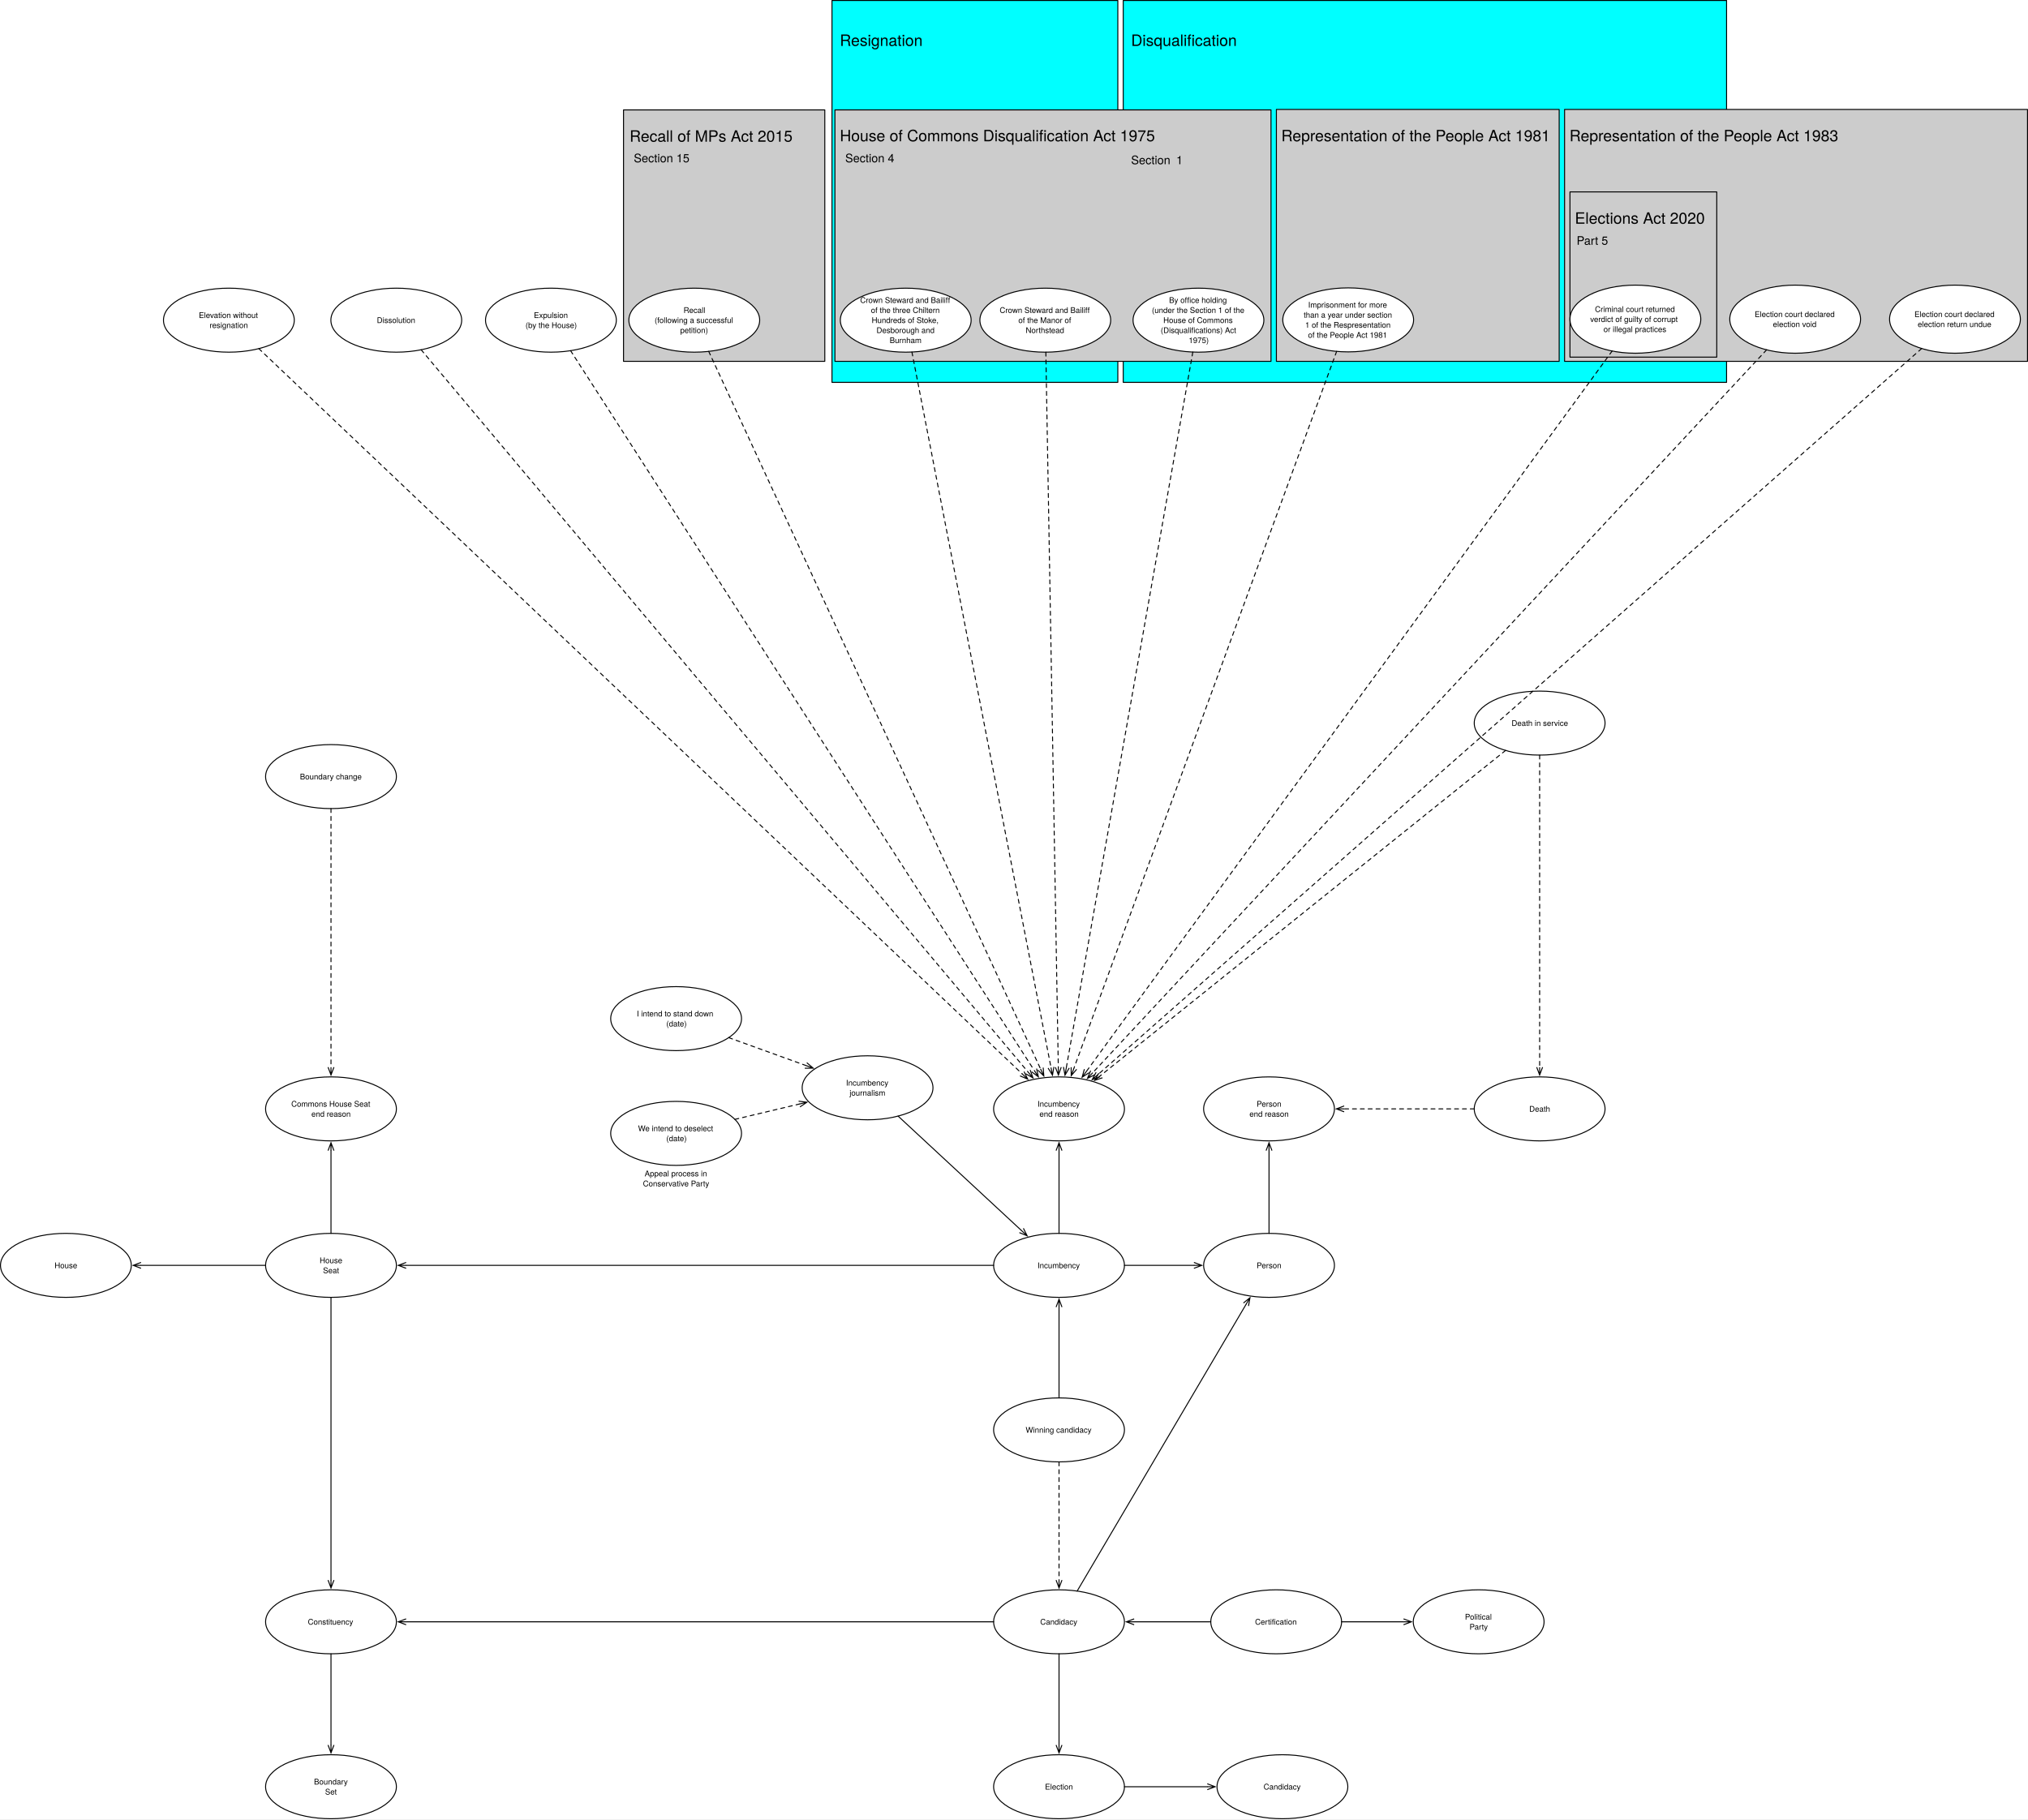
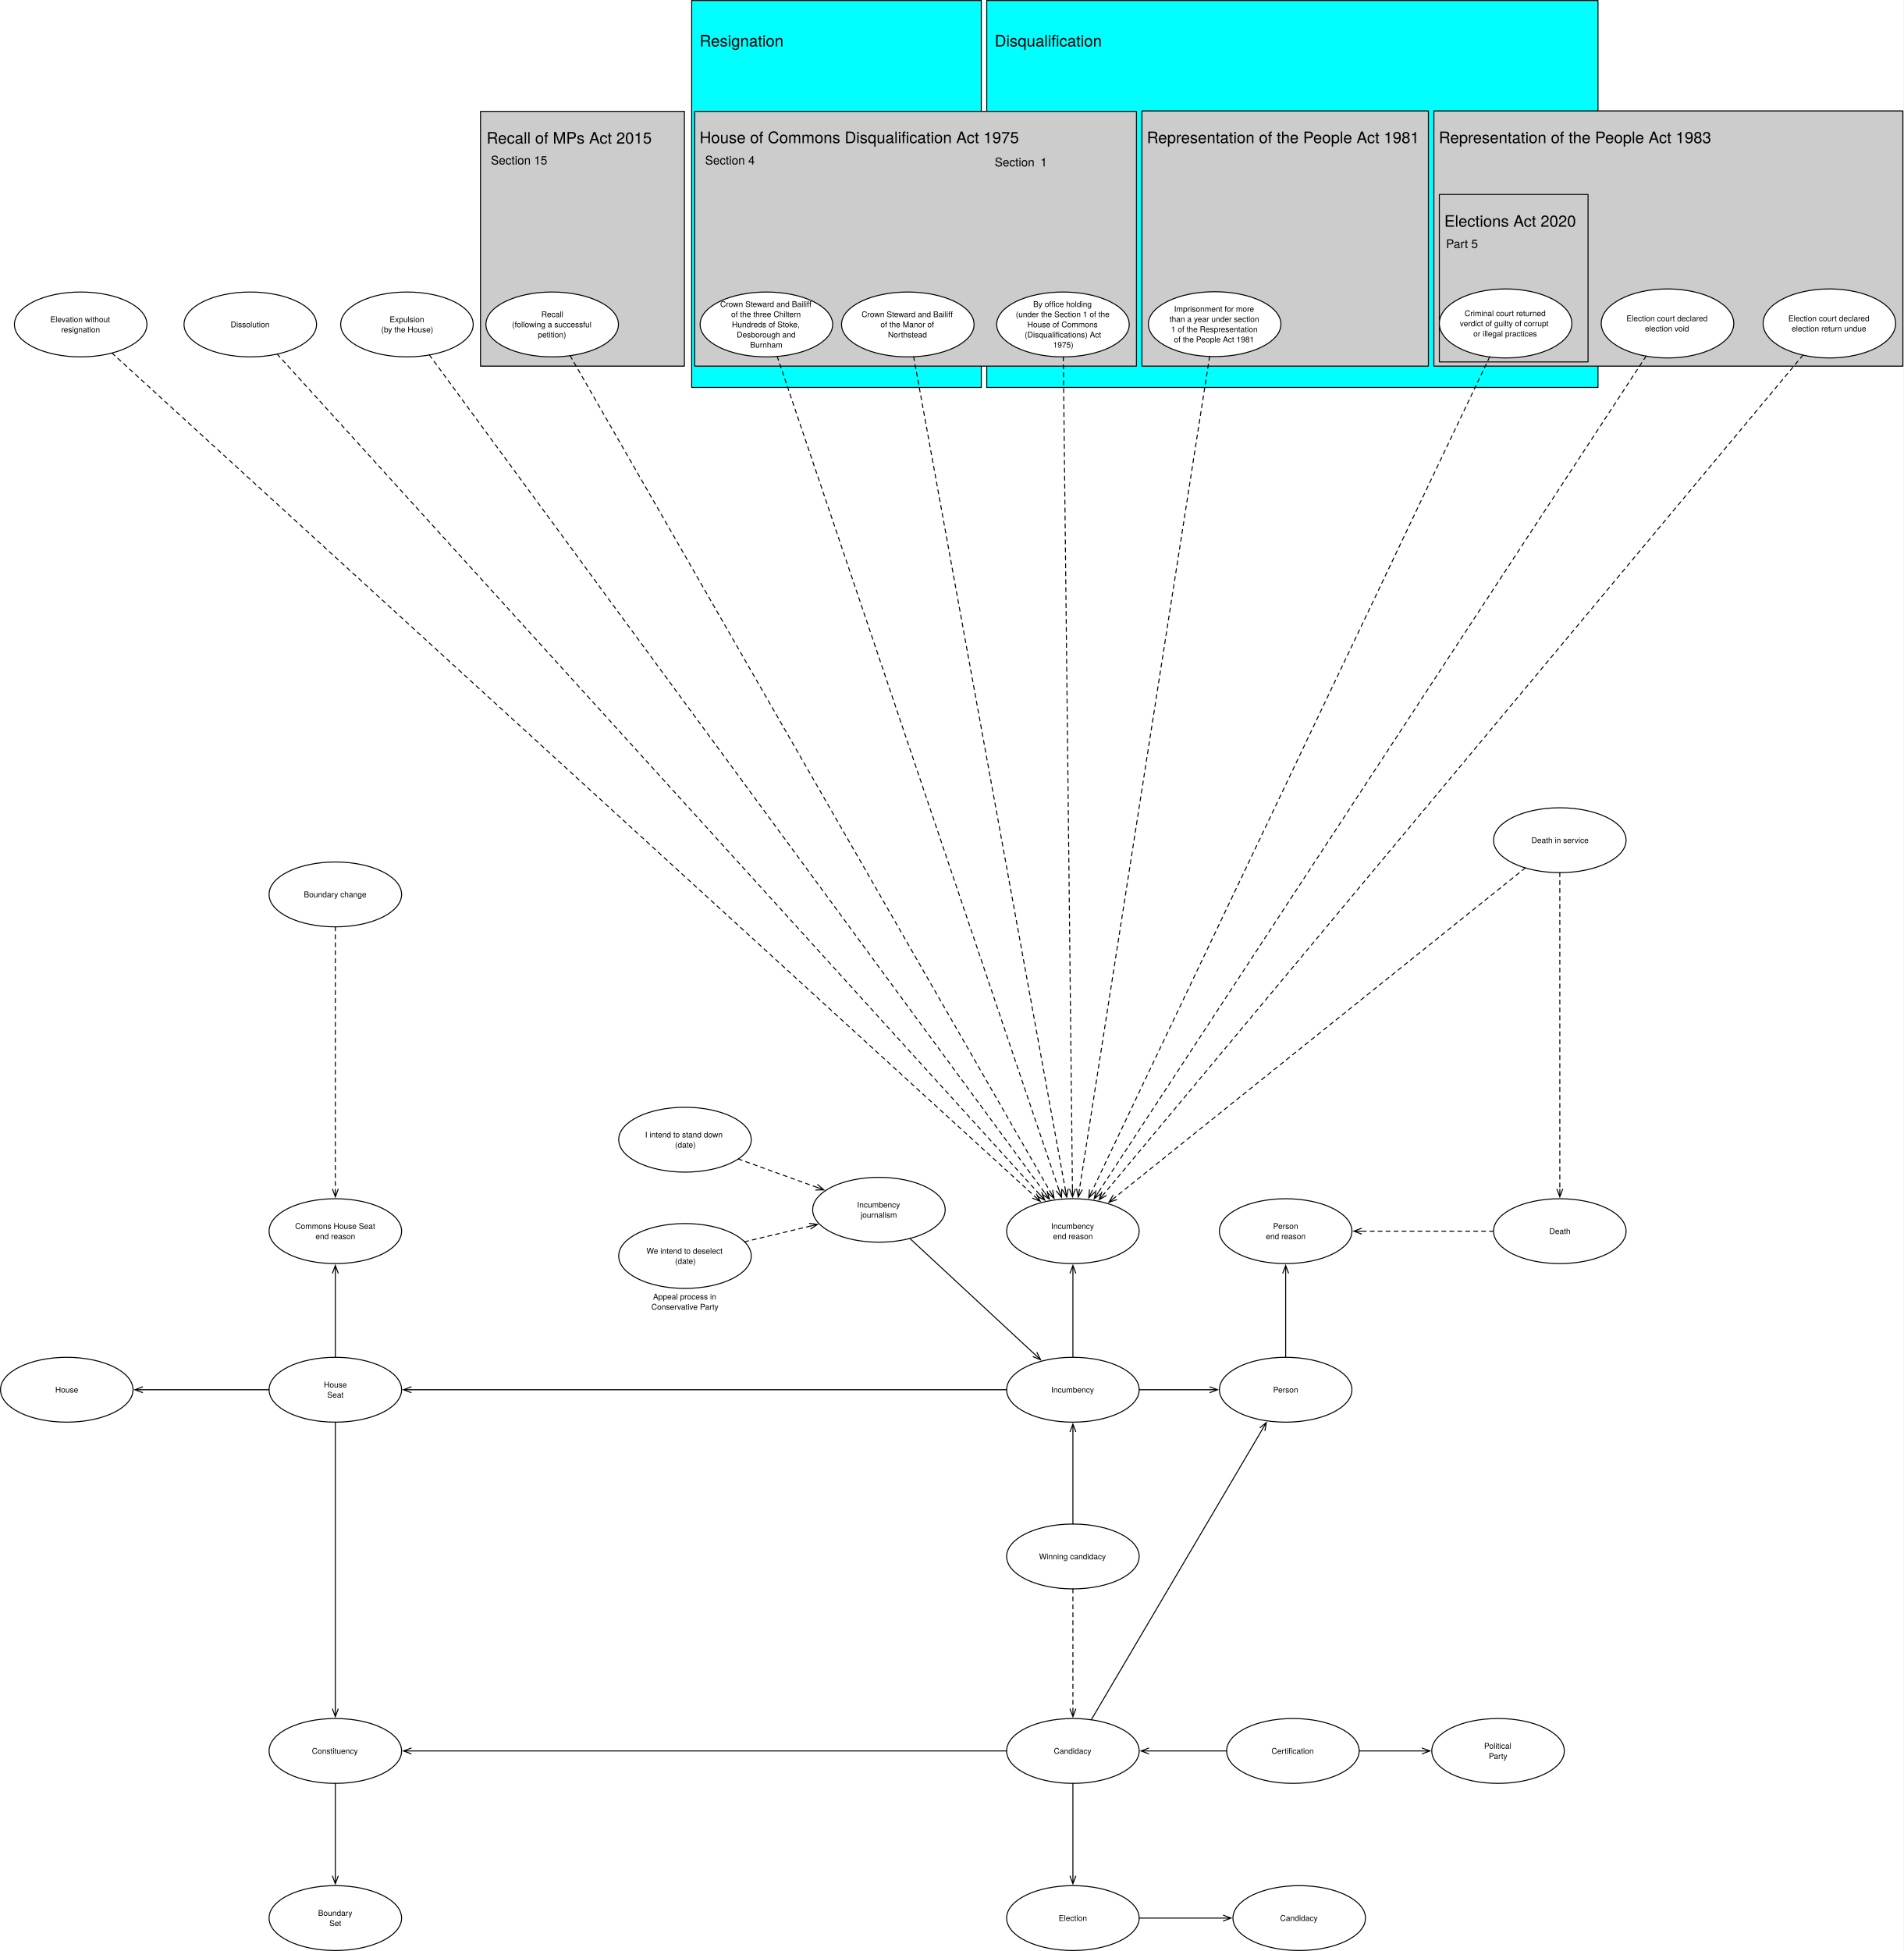
- <svg xmlns="http://www.w3.org/2000/svg" version="1.1" viewBox="-846.5 -934.5 2065.5 1853.197" width="2065.5" height="1853.197">
+ <svg xmlns="http://www.w3.org/2000/svg" version="1.1" viewBox="-846.5 -1042.5 1913.5 1961.197" width="1913.5" height="1961.197">
  <defs>
    <marker orient="auto" overflow="visible" markerUnits="strokeWidth" id="StickArrow_Marker" stroke-linejoin="miter" stroke-miterlimit="10" viewBox="-1 -4 10 8" markerWidth="10" markerHeight="8" color="black">
      <g>
        <path d="M 8 0 L 0 0 M 0 -3 L 8 0 L 0 3" fill="none" stroke="currentColor" stroke-width="1" />
      </g>
    </marker>
  </defs>
  <g id="Canvas_1" fill-opacity="1" stroke="none" stroke-opacity="1" stroke-dasharray="none" fill="none">
-     <rect fill="white" x="-846.5" y="-934.5" width="2065.5" height="1853.197" />
+     <rect fill="white" x="-846.5" y="-1042.5" width="1913.5" height="1961.197" />
    <g id="Canvas_1_Layer_1">
      <g id="Graphic_76">
-         <rect x="297.5" y="-934" width="614.5" height="389" fill="aqua" />
-         <rect x="297.5" y="-934" width="614.5" height="389" stroke="black" stroke-linecap="round" stroke-linejoin="round" stroke-width="1" />
+         <rect x="145.5" y="-1042" width="614.5" height="389" fill="aqua" />
+         <rect x="145.5" y="-1042" width="614.5" height="389" stroke="black" stroke-linecap="round" stroke-linejoin="round" stroke-width="1" />
      </g>
      <g id="Graphic_90">
-         <rect x="747" y="-823" width="471.5" height="256.579" fill="#ccc" />
-         <rect x="747" y="-823" width="471.5" height="256.579" stroke="black" stroke-linecap="round" stroke-linejoin="round" stroke-width="1" />
+         <rect x="595" y="-931" width="471.5" height="256.579" fill="#ccc" />
+         <rect x="595" y="-931" width="471.5" height="256.579" stroke="black" stroke-linecap="round" stroke-linejoin="round" stroke-width="1" />
      </g>
      <g id="Graphic_130">
-         <rect x="752.5" y="-739" width="149.5" height="168.324" fill="#ccc" />
-         <rect x="752.5" y="-739" width="149.5" height="168.324" stroke="black" stroke-linecap="round" stroke-linejoin="round" stroke-width="1" />
+         <rect x="600.5" y="-847" width="149.5" height="168.324" fill="#ccc" />
+         <rect x="600.5" y="-847" width="149.5" height="168.324" stroke="black" stroke-linecap="round" stroke-linejoin="round" stroke-width="1" />
      </g>
      <g id="Graphic_127">
-         <rect x="-211.454" y="-822.554" width="205" height="256.134" fill="#ccc" />
-         <rect x="-211.454" y="-822.554" width="205" height="256.134" stroke="black" stroke-linecap="round" stroke-linejoin="round" stroke-width="1" />
+         <rect x="-363.454" y="-930.554" width="205" height="256.134" fill="#ccc" />
+         <rect x="-363.454" y="-930.554" width="205" height="256.134" stroke="black" stroke-linecap="round" stroke-linejoin="round" stroke-width="1" />
      </g>
      <g id="Graphic_125">
-         <text transform="translate(-201 -780.1434)" fill="black">
+         <text transform="translate(-353 -888.1434)" fill="black">
          <tspan font-family="Helvetica Neue" font-size="12" fill="black" x="0" y="11">Section 15</tspan>
        </text>
      </g>
      <g id="Graphic_67">
-         <rect x=".864" y="-934" width="291.136" height="389" fill="aqua" />
-         <rect x=".864" y="-934" width="291.136" height="389" stroke="black" stroke-linecap="round" stroke-linejoin="round" stroke-width="1" />
+         <rect x="-151.136" y="-1042" width="291.136" height="389" fill="aqua" />
+         <rect x="-151.136" y="-1042" width="291.136" height="389" stroke="black" stroke-linecap="round" stroke-linejoin="round" stroke-width="1" />
      </g>
      <g id="Graphic_97">
-         <rect x="3.864" y="-822.554" width="444.136" height="256.134" fill="#ccc" />
-         <rect x="3.864" y="-822.554" width="444.136" height="256.134" stroke="black" stroke-linecap="round" stroke-linejoin="round" stroke-width="1" />
+         <rect x="-148.136" y="-930.554" width="444.136" height="256.134" fill="#ccc" />
+         <rect x="-148.136" y="-930.554" width="444.136" height="256.134" stroke="black" stroke-linecap="round" stroke-linejoin="round" stroke-width="1" />
      </g>
      <g id="Graphic_118">
-         <rect x="453.5" y="-823" width="288" height="256.579" fill="#ccc" />
-         <rect x="453.5" y="-823" width="288" height="256.579" stroke="black" stroke-linecap="round" stroke-linejoin="round" stroke-width="1" />
+         <rect x="301.5" y="-931" width="288" height="256.579" fill="#ccc" />
+         <rect x="301.5" y="-931" width="288" height="256.579" stroke="black" stroke-linecap="round" stroke-linejoin="round" stroke-width="1" />
      </g>
      <g id="Graphic_110">
-         <text transform="translate(458.5 -805.5573)" fill="black">
+         <text transform="translate(306.5 -913.5573)" fill="black">
          <tspan font-family="Helvetica Neue" font-size="16" fill="black" x="0" y="15">Representation of the People Act 1981</tspan>
        </text>
      </g>
      <g id="Graphic_31">
-         <ellipse cx="374.114" cy="-608.352" rx="66.614" ry="32.598" fill="white" />
-         <ellipse cx="374.114" cy="-608.352" rx="66.614" ry="32.598" stroke="black" stroke-linecap="round" stroke-linejoin="round" stroke-width="1" />
-         <text transform="translate(325.8228 -633.9124)" fill="black">
+         <ellipse cx="222.114" cy="-716.352" rx="66.614" ry="32.598" fill="white" />
+         <ellipse cx="222.114" cy="-716.352" rx="66.614" ry="32.598" stroke="black" stroke-linecap="round" stroke-linejoin="round" stroke-width="1" />
+         <text transform="translate(173.8228 -741.9124)" fill="black">
          <tspan font-family="Helvetica Neue" font-size="8" fill="black" x="18.351" y="8">By office holding</tspan>
          <tspan font-family="Helvetica Neue" font-size="8" fill="black" x=".871" y="18.224">(under the Section 1 of the </tspan>
          <tspan font-family="Helvetica Neue" font-size="8" fill="black" x="12.503" y="28.448">House of Commons </tspan>
          <tspan font-family="Helvetica Neue" font-size="8" fill="black" x="9.847" y="38.672">(Disqualifications) Act </tspan>
          <tspan font-family="Helvetica Neue" font-size="8" fill="black" x="38.359" y="48.896">1975)</tspan>
        </text>
      </g>
      <g id="Graphic_77">
-         <text transform="translate(305.5 -902.6994)" fill="black">
+         <text transform="translate(153.5 -1010.699)" fill="black">
          <tspan font-family="Helvetica Neue" font-size="16" fill="black" x="0" y="15">Disqualification</tspan>
        </text>
      </g>
      <g id="Graphic_83">
-         <ellipse cx="526.614" cy="-608.65" rx="66.614" ry="32.598" fill="white" />
-         <ellipse cx="526.614" cy="-608.65" rx="66.614" ry="32.598" stroke="black" stroke-linecap="round" stroke-linejoin="round" stroke-width="1" />
-         <text transform="translate(478.3228 -629.0977)" fill="black">
+         <ellipse cx="374.614" cy="-716.65" rx="66.614" ry="32.598" fill="white" />
+         <ellipse cx="374.614" cy="-716.65" rx="66.614" ry="32.598" stroke="black" stroke-linecap="round" stroke-linejoin="round" stroke-width="1" />
+         <text transform="translate(326.3228 -737.0977)" fill="black">
          <tspan font-family="Helvetica Neue" font-size="8" fill="black" x="7.535" y="8">Imprisonment for more </tspan>
          <tspan font-family="Helvetica Neue" font-size="8" fill="black" x="2.947" y="18.224">than a year under section </tspan>
          <tspan font-family="Helvetica Neue" font-size="8" fill="black" x="4.503" y="28.448">1 of the Respresentation </tspan>
          <tspan font-family="Helvetica Neue" font-size="8" fill="black" x="7.391" y="38.672">of the People Act 1981</tspan>
        </text>
      </g>
      <g id="Graphic_35">
-         <ellipse cx="819.114" cy="-609.359" rx="66.614" ry="34.682" fill="white" />
-         <ellipse cx="819.114" cy="-609.359" rx="66.614" ry="34.682" stroke="black" stroke-linecap="round" stroke-linejoin="round" stroke-width="1" />
-         <text transform="translate(770.8228 -624.6945)" fill="black">
+         <ellipse cx="667.114" cy="-717.359" rx="66.614" ry="34.682" fill="white" />
+         <ellipse cx="667.114" cy="-717.359" rx="66.614" ry="34.682" stroke="black" stroke-linecap="round" stroke-linejoin="round" stroke-width="1" />
+         <text transform="translate(618.8228 -732.6945)" fill="black">
          <tspan font-family="Helvetica Neue" font-size="8" fill="black" x="7.099" y="8">Criminal court returned </tspan>
          <tspan font-family="Helvetica Neue" font-size="8" fill="black" x="2.287" y="18.224">verdict of guilty of corrupt </tspan>
          <tspan font-family="Helvetica Neue" font-size="8" fill="black" x="15.851" y="28.448">or illegal practices</tspan>
        </text>
      </g>
      <g id="Graphic_88">
-         <ellipse cx="981.864" cy="-609.359" rx="66.614" ry="34.682" fill="white" />
-         <ellipse cx="981.864" cy="-609.359" rx="66.614" ry="34.682" stroke="black" stroke-linecap="round" stroke-linejoin="round" stroke-width="1" />
-         <text transform="translate(933.5728 -619.5825)" fill="black">
+         <ellipse cx="829.864" cy="-717.359" rx="66.614" ry="34.682" fill="white" />
+         <ellipse cx="829.864" cy="-717.359" rx="66.614" ry="34.682" stroke="black" stroke-linecap="round" stroke-linejoin="round" stroke-width="1" />
+         <text transform="translate(781.5728 -727.5825)" fill="black">
          <tspan font-family="Helvetica Neue" font-size="8" fill="black" x="7.027" y="8">Election court declared </tspan>
          <tspan font-family="Helvetica Neue" font-size="8" fill="black" x="25.623" y="18.224">election void</tspan>
        </text>
      </g>
      <g id="Graphic_89">
-         <ellipse cx="1144.614" cy="-609.359" rx="66.614" ry="34.682" fill="white" />
-         <ellipse cx="1144.614" cy="-609.359" rx="66.614" ry="34.682" stroke="black" stroke-linecap="round" stroke-linejoin="round" stroke-width="1" />
-         <text transform="translate(1096.323 -619.5825)" fill="black">
+         <ellipse cx="992.614" cy="-717.359" rx="66.614" ry="34.682" fill="white" />
+         <ellipse cx="992.614" cy="-717.359" rx="66.614" ry="34.682" stroke="black" stroke-linecap="round" stroke-linejoin="round" stroke-width="1" />
+         <text transform="translate(944.3228 -727.5825)" fill="black">
          <tspan font-family="Helvetica Neue" font-size="8" fill="black" x="7.027" y="8">Election court declared </tspan>
          <tspan font-family="Helvetica Neue" font-size="8" fill="black" x="10.355" y="18.224">election return undue</tspan>
        </text>
      </g>
      <g id="Graphic_91">
-         <text transform="translate(752 -805.5573)" fill="black">
+         <text transform="translate(600 -913.5573)" fill="black">
          <tspan font-family="Helvetica Neue" font-size="16" fill="black" x="0" y="15">Representation of the People Act 1983</tspan>
        </text>
      </g>
      <g id="Graphic_22">
-         <ellipse cx="75.978" cy="-608.352" rx="66.614" ry="32.598" fill="white" />
-         <ellipse cx="75.978" cy="-608.352" rx="66.614" ry="32.598" stroke="black" stroke-linecap="round" stroke-linejoin="round" stroke-width="1" />
-         <text transform="translate(27.68701 -633.9124)" fill="black">
+         <ellipse cx="-76.022" cy="-716.352" rx="66.614" ry="32.598" fill="white" />
+         <ellipse cx="-76.022" cy="-716.352" rx="66.614" ry="32.598" stroke="black" stroke-linecap="round" stroke-linejoin="round" stroke-width="1" />
+         <text transform="translate(-124.313 -741.9124)" fill="black">
          <tspan font-family="Helvetica Neue" font-size="8" fill="black" x="1.839" y="8">Crown Steward and Bailiff </tspan>
          <tspan font-family="Helvetica Neue" font-size="8" fill="black" x="12.879" y="18.224">of the three Chiltern </tspan>
          <tspan font-family="Helvetica Neue" font-size="8" fill="black" x="13.615" y="28.448">Hundreds of Stoke, </tspan>
          <tspan font-family="Helvetica Neue" font-size="8" fill="black" x="18.503" y="38.672">Desborough and</tspan>
          <tspan font-family="Helvetica Neue" font-size="8" fill="black" x="31.915" y="48.896">Burnham</tspan>
        </text>
      </g>
      <g id="Graphic_25">
-         <ellipse cx="218.114" cy="-608.352" rx="66.614" ry="32.598" fill="white" />
-         <ellipse cx="218.114" cy="-608.352" rx="66.614" ry="32.598" stroke="black" stroke-linecap="round" stroke-linejoin="round" stroke-width="1" />
-         <text transform="translate(169.8228 -623.6884)" fill="black">
+         <ellipse cx="66.114" cy="-716.352" rx="66.614" ry="32.598" fill="white" />
+         <ellipse cx="66.114" cy="-716.352" rx="66.614" ry="32.598" stroke="black" stroke-linecap="round" stroke-linejoin="round" stroke-width="1" />
+         <text transform="translate(17.82284 -731.6884)" fill="black">
          <tspan font-family="Helvetica Neue" font-size="8" fill="black" x="1.839" y="8">Crown Steward and Bailiff </tspan>
          <tspan font-family="Helvetica Neue" font-size="8" fill="black" x="20.879" y="18.224">of the Manor of </tspan>
          <tspan font-family="Helvetica Neue" font-size="8" fill="black" x="28.363" y="28.448">Northstead</tspan>
        </text>
      </g>
      <g id="Graphic_68">
-         <text transform="translate(8.864173 -902.6994)" fill="black">
+         <text transform="translate(-143.1358 -1010.699)" fill="black">
          <tspan font-family="Helvetica Neue" font-size="16" fill="black" x="0" y="15">Resignation</tspan>
        </text>
      </g>
      <g id="Graphic_94">
-         <text transform="translate(8.864173 -805.5573)" fill="black">
+         <text transform="translate(-143.1358 -913.5573)" fill="black">
          <tspan font-family="Helvetica Neue" font-size="16" fill="black" x="0" y="15">House of Commons Disqualification Act 1975</tspan>
        </text>
      </g>
      <g id="Graphic_2">
        <ellipse cx="446" cy="354.5" rx="66.614" ry="32.598" fill="white" />
        <ellipse cx="446" cy="354.5" rx="66.614" ry="32.598" stroke="black" stroke-linecap="round" stroke-linejoin="round" stroke-width="1" />
        <text transform="translate(397.7087 349.388)" fill="black">
          <tspan font-family="Helvetica Neue" font-size="8" fill="black" x="35.699" y="8">Person</tspan>
        </text>
      </g>
      <g id="Graphic_4">
        <ellipse cx="232.114" cy="354.5" rx="66.614" ry="32.598" fill="white" />
        <ellipse cx="232.114" cy="354.5" rx="66.614" ry="32.598" stroke="black" stroke-linecap="round" stroke-linejoin="round" stroke-width="1" />
        <text transform="translate(183.8228 349.388)" fill="black">
          <tspan font-family="Helvetica Neue" font-size="8" fill="black" x="26.355" y="8">Incumbency</tspan>
        </text>
      </g>
      <g id="Graphic_5">
        <ellipse cx="-509.386" cy="354.5" rx="66.614" ry="32.598" fill="white" />
        <ellipse cx="-509.386" cy="354.5" rx="66.614" ry="32.598" stroke="black" stroke-linecap="round" stroke-linejoin="round" stroke-width="1" />
        <text transform="translate(-557.6772 344.276)" fill="black">
          <tspan font-family="Helvetica Neue" font-size="8" fill="black" x="36.735" y="8">House</tspan>
          <tspan font-family="Helvetica Neue" font-size="8" fill="black" x="40.143" y="18.224">Seat</tspan>
        </text>
      </g>
      <g id="Graphic_6">
        <ellipse cx="-779.386" cy="354.5" rx="66.614" ry="32.598" fill="white" />
        <ellipse cx="-779.386" cy="354.5" rx="66.614" ry="32.598" stroke="black" stroke-linecap="round" stroke-linejoin="round" stroke-width="1" />
        <text transform="translate(-827.6772 349.388)" fill="black">
          <tspan font-family="Helvetica Neue" font-size="8" fill="black" x="36.735" y="8">House</tspan>
        </text>
      </g>
      <g id="Line_7">
        <line x1="298.728" y1="354.5" x2="369.486" y2="354.5" marker-end="url(#StickArrow_Marker)" stroke="black" stroke-linecap="round" stroke-linejoin="round" stroke-width="1" />
      </g>
      <g id="Line_8">
        <line x1="165.5" y1="354.5" x2="-432.872" y2="354.5" marker-end="url(#StickArrow_Marker)" stroke="black" stroke-linecap="round" stroke-linejoin="round" stroke-width="1" />
      </g>
      <g id="Line_9">
        <line x1="-576" y1="354.5" x2="-702.872" y2="354.5" marker-end="url(#StickArrow_Marker)" stroke="black" stroke-linecap="round" stroke-linejoin="round" stroke-width="1" />
      </g>
      <g id="Graphic_10">
        <ellipse cx="-509.386" cy="717.598" rx="66.614" ry="32.598" fill="white" />
        <ellipse cx="-509.386" cy="717.598" rx="66.614" ry="32.598" stroke="black" stroke-linecap="round" stroke-linejoin="round" stroke-width="1" />
        <text transform="translate(-557.6772 712.4864)" fill="black">
          <tspan font-family="Helvetica Neue" font-size="8" fill="black" x="24.731" y="8">Constituency</tspan>
        </text>
      </g>
      <g id="Line_11">
        <line x1="-509.386" y1="387.098" x2="-509.386" y2="675.1" marker-end="url(#StickArrow_Marker)" stroke="black" stroke-linecap="round" stroke-linejoin="round" stroke-width="1" />
      </g>
      <g id="Graphic_12">
        <ellipse cx="-509.386" cy="885.598" rx="66.614" ry="32.598" fill="white" />
        <ellipse cx="-509.386" cy="885.598" rx="66.614" ry="32.598" stroke="black" stroke-linecap="round" stroke-linejoin="round" stroke-width="1" />
        <text transform="translate(-557.6772 875.3744)" fill="black">
          <tspan font-family="Helvetica Neue" font-size="8" fill="black" x="30.955" y="8">Boundary</tspan>
          <tspan font-family="Helvetica Neue" font-size="8" fill="black" x="42.291" y="18.224">Set</tspan>
        </text>
      </g>
      <g id="Line_13">
        <line x1="-509.386" y1="750.197" x2="-509.386" y2="843.1" marker-end="url(#StickArrow_Marker)" stroke="black" stroke-linecap="round" stroke-linejoin="round" stroke-width="1" />
      </g>
      <g id="Graphic_16">
        <ellipse cx="232.114" cy="522.098" rx="66.614" ry="32.598" fill="white" />
        <ellipse cx="232.114" cy="522.098" rx="66.614" ry="32.598" stroke="black" stroke-linecap="round" stroke-linejoin="round" stroke-width="1" />
        <text transform="translate(183.8228 516.9864)" fill="black">
          <tspan font-family="Helvetica Neue" font-size="8" fill="black" x="14.283" y="8">Winning candidacy</tspan>
        </text>
      </g>
      <g id="Line_17">
        <line x1="232.114" y1="554.697" x2="232.114" y2="675.1" marker-end="url(#StickArrow_Marker)" stroke="black" stroke-linecap="round" stroke-linejoin="round" stroke-dasharray="4.0,4.0" stroke-width="1" />
      </g>
      <g id="Line_18">
        <line x1="232.114" y1="489.5" x2="232.114" y2="396.998" marker-end="url(#StickArrow_Marker)" stroke="black" stroke-linecap="round" stroke-linejoin="round" stroke-width="1" />
      </g>
      <g id="Graphic_20">
        <ellipse cx="232.114" cy="195.098" rx="66.614" ry="32.598" fill="white" />
        <ellipse cx="232.114" cy="195.098" rx="66.614" ry="32.598" stroke="black" stroke-linecap="round" stroke-linejoin="round" stroke-width="1" />
        <text transform="translate(183.8228 184.8744)" fill="black">
          <tspan font-family="Helvetica Neue" font-size="8" fill="black" x="26.355" y="8">Incumbency</tspan>
          <tspan font-family="Helvetica Neue" font-size="8" fill="black" x="28.359" y="18.224">end reason</tspan>
        </text>
      </g>
      <g id="Line_21">
        <line x1="232.114" y1="321.902" x2="232.114" y2="237.597" marker-end="url(#StickArrow_Marker)" stroke="black" stroke-linecap="round" stroke-linejoin="round" stroke-width="1" />
      </g>
      <g id="Graphic_27">
-         <ellipse cx="-442.886" cy="-608.352" rx="66.614" ry="32.598" fill="white" />
-         <ellipse cx="-442.886" cy="-608.352" rx="66.614" ry="32.598" stroke="black" stroke-linecap="round" stroke-linejoin="round" stroke-width="1" />
-         <text transform="translate(-491.1772 -613.4644)" fill="black">
+         <ellipse cx="-594.886" cy="-716.352" rx="66.614" ry="32.598" fill="white" />
+         <ellipse cx="-594.886" cy="-716.352" rx="66.614" ry="32.598" stroke="black" stroke-linecap="round" stroke-linejoin="round" stroke-width="1" />
+         <text transform="translate(-643.1772 -721.4644)" fill="black">
          <tspan font-family="Helvetica Neue" font-size="8" fill="black" x="28.511" y="8">Dissolution</tspan>
        </text>
      </g>
      <g id="Line_28">
-         <line x1="-417.55" y1="-578.195" x2="200.41" y2="157.361" marker-end="url(#StickArrow_Marker)" stroke="black" stroke-linecap="round" stroke-linejoin="round" stroke-dasharray="4.0,4.0" stroke-width="1" />
+         <line x1="-567.846" y1="-686.551" x2="198.421" y2="157.965" marker-end="url(#StickArrow_Marker)" stroke="black" stroke-linecap="round" stroke-linejoin="round" stroke-dasharray="4.0,4.0" stroke-width="1" />
      </g>
      <g id="Graphic_29">
-         <ellipse cx="-285.386" cy="-608.352" rx="66.614" ry="32.598" fill="white" />
-         <ellipse cx="-285.386" cy="-608.352" rx="66.614" ry="32.598" stroke="black" stroke-linecap="round" stroke-linejoin="round" stroke-width="1" />
-         <text transform="translate(-333.6772 -618.5764)" fill="black">
+         <ellipse cx="-437.386" cy="-716.352" rx="66.614" ry="32.598" fill="white" />
+         <ellipse cx="-437.386" cy="-716.352" rx="66.614" ry="32.598" stroke="black" stroke-linecap="round" stroke-linejoin="round" stroke-width="1" />
+         <text transform="translate(-485.6772 -726.5764)" fill="black">
          <tspan font-family="Helvetica Neue" font-size="8" fill="black" x="30.883" y="8">Expulsion</tspan>
          <tspan font-family="Helvetica Neue" font-size="8" fill="black" x="22.435" y="18.224">(by the House)</tspan>
        </text>
      </g>
      <g id="Line_30">
-         <line x1="-265.356" y1="-577.255" x2="206.724" y2="155.678" marker-end="url(#StickArrow_Marker)" stroke="black" stroke-linecap="round" stroke-linejoin="round" stroke-dasharray="4.0,4.0" stroke-width="1" />
+         <line x1="-414.847" y1="-685.668" x2="203.715" y2="156.436" marker-end="url(#StickArrow_Marker)" stroke="black" stroke-linecap="round" stroke-linejoin="round" stroke-dasharray="4.0,4.0" stroke-width="1" />
      </g>
      <g id="Line_32">
-         <line x1="368.374" y1="-575.874" x2="239.577" y2="152.872" marker-end="url(#StickArrow_Marker)" stroke="black" stroke-linecap="round" stroke-linejoin="round" stroke-dasharray="4.0,4.0" stroke-width="1" />
+         <line x1="222.472" y1="-683.754" x2="231.648" y2="152.601" marker-end="url(#StickArrow_Marker)" stroke="black" stroke-linecap="round" stroke-linejoin="round" stroke-dasharray="4.0,4.0" stroke-width="1" />
      </g>
      <g id="Graphic_33">
-         <ellipse cx="-139.386" cy="-608.352" rx="66.614" ry="32.598" fill="white" />
-         <ellipse cx="-139.386" cy="-608.352" rx="66.614" ry="32.598" stroke="black" stroke-linecap="round" stroke-linejoin="round" stroke-width="1" />
-         <text transform="translate(-187.6772 -623.6884)" fill="black">
+         <ellipse cx="-291.386" cy="-716.352" rx="66.614" ry="32.598" fill="white" />
+         <ellipse cx="-291.386" cy="-716.352" rx="66.614" ry="32.598" stroke="black" stroke-linecap="round" stroke-linejoin="round" stroke-width="1" />
+         <text transform="translate(-339.6772 -731.6884)" fill="black">
          <tspan font-family="Helvetica Neue" font-size="8" fill="black" x="37.331" y="8">Recall</tspan>
          <tspan font-family="Helvetica Neue" font-size="8" fill="black" x="7.927" y="18.224">(following a successful </tspan>
          <tspan font-family="Helvetica Neue" font-size="8" fill="black" x="33.919" y="28.448">petition)</tspan>
        </text>
      </g>
      <g id="Line_34">
-         <line x1="-124.683" y1="-576.554" x2="213.256" y2="154.314" marker-end="url(#StickArrow_Marker)" stroke="black" stroke-linecap="round" stroke-linejoin="round" stroke-dasharray="4.0,4.0" stroke-width="1" />
+         <line x1="-273.358" y1="-684.964" x2="209.155" y2="155.126" marker-end="url(#StickArrow_Marker)" stroke="black" stroke-linecap="round" stroke-linejoin="round" stroke-dasharray="4.0,4.0" stroke-width="1" />
      </g>
      <g id="Graphic_44">
        <ellipse cx="232.114" cy="717.598" rx="66.614" ry="32.598" fill="white" />
        <ellipse cx="232.114" cy="717.598" rx="66.614" ry="32.598" stroke="black" stroke-linecap="round" stroke-linejoin="round" stroke-width="1" />
        <text transform="translate(183.8228 712.4864)" fill="black">
          <tspan font-family="Helvetica Neue" font-size="8" fill="black" x="29.103" y="8">Candidacy</tspan>
        </text>
      </g>
      <g id="Line_45">
        <line x1="165.5" y1="717.598" x2="-432.872" y2="717.598" marker-end="url(#StickArrow_Marker)" stroke="black" stroke-linecap="round" stroke-linejoin="round" stroke-width="1" />
      </g>
      <g id="Graphic_46">
        <ellipse cx="659.509" cy="717.598" rx="66.614" ry="32.598" fill="white" />
        <ellipse cx="659.509" cy="717.598" rx="66.614" ry="32.598" stroke="black" stroke-linecap="round" stroke-linejoin="round" stroke-width="1" />
        <text transform="translate(611.2178 707.3744)" fill="black">
          <tspan font-family="Helvetica Neue" font-size="8" fill="black" x="34.295" y="8">Political</tspan>
          <tspan font-family="Helvetica Neue" font-size="8" fill="black" x="38.959" y="18.224">Party</tspan>
        </text>
      </g>
      <g id="Graphic_47">
        <ellipse cx="453.281" cy="717.598" rx="66.614" ry="32.598" fill="white" />
        <ellipse cx="453.281" cy="717.598" rx="66.614" ry="32.598" stroke="black" stroke-linecap="round" stroke-linejoin="round" stroke-width="1" />
        <text transform="translate(404.9895 712.4864)" fill="black">
          <tspan font-family="Helvetica Neue" font-size="8" fill="black" x="26.739" y="8">Certification</tspan>
        </text>
      </g>
      <g id="Line_48">
        <line x1="386.667" y1="717.598" x2="308.628" y2="717.598" marker-end="url(#StickArrow_Marker)" stroke="black" stroke-linecap="round" stroke-linejoin="round" stroke-width="1" />
      </g>
      <g id="Line_49">
        <line x1="519.895" y1="717.598" x2="582.995" y2="717.598" marker-end="url(#StickArrow_Marker)" stroke="black" stroke-linecap="round" stroke-linejoin="round" stroke-width="1" />
      </g>
      <g id="Line_50">
        <line x1="250.569" y1="686.27" x2="422.521" y2="394.359" marker-end="url(#StickArrow_Marker)" stroke="black" stroke-linecap="round" stroke-linejoin="round" stroke-width="1" />
      </g>
      <g id="Graphic_51">
        <ellipse cx="232.114" cy="885.598" rx="66.614" ry="32.598" fill="white" />
        <ellipse cx="232.114" cy="885.598" rx="66.614" ry="32.598" stroke="black" stroke-linecap="round" stroke-linejoin="round" stroke-width="1" />
        <text transform="translate(183.8228 880.4864)" fill="black">
          <tspan font-family="Helvetica Neue" font-size="8" fill="black" x="33.995" y="8">Election</tspan>
        </text>
      </g>
      <g id="Line_52">
        <line x1="232.114" y1="750.197" x2="232.114" y2="843.1" marker-end="url(#StickArrow_Marker)" stroke="black" stroke-linecap="round" stroke-linejoin="round" stroke-width="1" />
      </g>
      <g id="Graphic_54">
        <ellipse cx="459.614" cy="885.598" rx="66.614" ry="32.598" fill="white" />
        <ellipse cx="459.614" cy="885.598" rx="66.614" ry="32.598" stroke="black" stroke-linecap="round" stroke-linejoin="round" stroke-width="1" />
        <text transform="translate(411.3228 880.4864)" fill="black">
          <tspan font-family="Helvetica Neue" font-size="8" fill="black" x="29.103" y="8">Candidacy</tspan>
        </text>
      </g>
      <g id="Line_55">
        <line x1="298.728" y1="885.598" x2="383.1" y2="885.598" marker-end="url(#StickArrow_Marker)" stroke="black" stroke-linecap="round" stroke-linejoin="round" stroke-width="1" />
      </g>
      <g id="Graphic_56">
        <ellipse cx="37.114" cy="173.598" rx="66.614" ry="32.598" fill="white" />
        <ellipse cx="37.114" cy="173.598" rx="66.614" ry="32.598" stroke="black" stroke-linecap="round" stroke-linejoin="round" stroke-width="1" />
        <text transform="translate(-11.17717 163.3744)" fill="black">
          <tspan font-family="Helvetica Neue" font-size="8" fill="black" x="26.355" y="8">Incumbency</tspan>
          <tspan font-family="Helvetica Neue" font-size="8" fill="black" x="29.919" y="18.224">journalism</tspan>
        </text>
      </g>
      <g id="Line_57">
        <line x1="68.202" y1="202.439" x2="193.768" y2="318.926" marker-end="url(#StickArrow_Marker)" stroke="black" stroke-linecap="round" stroke-linejoin="round" stroke-width="1" />
      </g>
      <g id="Graphic_58">
        <ellipse cx="-157.886" cy="103.148" rx="66.614" ry="32.598" fill="white" />
        <ellipse cx="-157.886" cy="103.148" rx="66.614" ry="32.598" stroke="black" stroke-linecap="round" stroke-linejoin="round" stroke-width="1" />
        <text transform="translate(-206.1772 92.92364)" fill="black">
          <tspan font-family="Helvetica Neue" font-size="8" fill="black" x="8.207" y="8">I intend to stand down </tspan>
          <tspan font-family="Helvetica Neue" font-size="8" fill="black" x="38.291" y="18.224">(date)</tspan>
        </text>
      </g>
      <g id="Line_59">
        <line x1="-104.287" y1="122.512" x2="-25.795" y2="150.87" marker-end="url(#StickArrow_Marker)" stroke="black" stroke-linecap="round" stroke-linejoin="round" stroke-dasharray="4.0,4.0" stroke-width="1" />
      </g>
      <g id="Graphic_60">
        <ellipse cx="-157.886" cy="220.049" rx="66.614" ry="32.598" fill="white" />
        <ellipse cx="-157.886" cy="220.049" rx="66.614" ry="32.598" stroke="black" stroke-linecap="round" stroke-linejoin="round" stroke-width="1" />
        <text transform="translate(-206.1772 209.8252)" fill="black">
          <tspan font-family="Helvetica Neue" font-size="8" fill="black" x="9.547" y="8">We intend to deselect </tspan>
          <tspan font-family="Helvetica Neue" font-size="8" fill="black" x="38.291" y="18.224">(date)</tspan>
        </text>
      </g>
      <g id="Line_61">
        <line x1="-97.975" y1="205.778" x2="-32.428" y2="190.164" marker-end="url(#StickArrow_Marker)" stroke="black" stroke-linecap="round" stroke-linejoin="round" stroke-dasharray="4.0,4.0" stroke-width="1" />
      </g>
      <g id="Graphic_62">
        <text transform="translate(-212.8858 255.8006)" fill="black">
          <tspan font-family="Helvetica Neue" font-size="8" fill="black" x="22.92" y="8">Appeal process in </tspan>
          <tspan font-family="Helvetica Neue" font-size="8" fill="black" x="21.224" y="18.224">Conservative Party</tspan>
        </text>
      </g>
      <g id="Graphic_65">
-         <ellipse cx="-613.386" cy="-608.352" rx="66.614" ry="32.598" fill="white" />
-         <ellipse cx="-613.386" cy="-608.352" rx="66.614" ry="32.598" stroke="black" stroke-linecap="round" stroke-linejoin="round" stroke-width="1" />
-         <text transform="translate(-661.6772 -618.5764)" fill="black">
+         <ellipse cx="-765.386" cy="-716.352" rx="66.614" ry="32.598" fill="white" />
+         <ellipse cx="-765.386" cy="-716.352" rx="66.614" ry="32.598" stroke="black" stroke-linecap="round" stroke-linejoin="round" stroke-width="1" />
+         <text transform="translate(-813.6772 -726.5764)" fill="black">
          <tspan font-family="Helvetica Neue" font-size="8" fill="black" x="17.699" y="8">Elevation without </tspan>
          <tspan font-family="Helvetica Neue" font-size="8" fill="black" x="28.659" y="18.224">resignation</tspan>
        </text>
      </g>
      <g id="Line_66">
-         <line x1="-582.88" y1="-579.363" x2="194.431" y2="159.29" marker-end="url(#StickArrow_Marker)" stroke="black" stroke-linecap="round" stroke-linejoin="round" stroke-dasharray="4.0,4.0" stroke-width="1" />
+         <line x1="-733.928" y1="-687.608" x2="193.348" y2="159.676" marker-end="url(#StickArrow_Marker)" stroke="black" stroke-linecap="round" stroke-linejoin="round" stroke-dasharray="4.0,4.0" stroke-width="1" />
      </g>
      <g id="Graphic_69">
        <ellipse cx="446" cy="195.098" rx="66.614" ry="32.598" fill="white" />
        <ellipse cx="446" cy="195.098" rx="66.614" ry="32.598" stroke="black" stroke-linecap="round" stroke-linejoin="round" stroke-width="1" />
        <text transform="translate(397.7087 184.8744)" fill="black">
          <tspan font-family="Helvetica Neue" font-size="8" fill="black" x="35.699" y="8">Person</tspan>
          <tspan font-family="Helvetica Neue" font-size="8" fill="black" x="28.359" y="18.224">end reason</tspan>
        </text>
      </g>
      <g id="Line_70">
        <line x1="446" y1="321.902" x2="446" y2="237.597" marker-end="url(#StickArrow_Marker)" stroke="black" stroke-linecap="round" stroke-linejoin="round" stroke-width="1" />
      </g>
      <g id="Graphic_71">
        <ellipse cx="721.614" cy="-197.902" rx="66.614" ry="32.598" fill="white" />
        <ellipse cx="721.614" cy="-197.902" rx="66.614" ry="32.598" stroke="black" stroke-linecap="round" stroke-linejoin="round" stroke-width="1" />
        <text transform="translate(673.3228 -203.0136)" fill="black">
          <tspan font-family="Helvetica Neue" font-size="8" fill="black" x="19.695" y="8">Death in service</tspan>
        </text>
      </g>
      <g id="Line_72">
        <line x1="655" y1="195.098" x2="522.514" y2="195.098" marker-end="url(#StickArrow_Marker)" stroke="black" stroke-linecap="round" stroke-linejoin="round" stroke-dasharray="4.0,4.0" stroke-width="1" />
      </g>
      <g id="Line_73">
        <line x1="686.936" y1="-170.06" x2="274.512" y2="161.059" marker-end="url(#StickArrow_Marker)" stroke="black" stroke-linecap="round" stroke-linejoin="round" stroke-dasharray="4.0,4.0" stroke-width="1" />
      </g>
      <g id="Graphic_74">
        <ellipse cx="721.614" cy="195.098" rx="66.614" ry="32.598" fill="white" />
        <ellipse cx="721.614" cy="195.098" rx="66.614" ry="32.598" stroke="black" stroke-linecap="round" stroke-linejoin="round" stroke-width="1" />
        <text transform="translate(673.3228 189.9864)" fill="black">
          <tspan font-family="Helvetica Neue" font-size="8" fill="black" x="37.695" y="8">Death</tspan>
        </text>
      </g>
      <g id="Line_75">
        <line x1="721.614" y1="-165.303" x2="721.614" y2="152.6" marker-end="url(#StickArrow_Marker)" stroke="black" stroke-linecap="round" stroke-linejoin="round" stroke-dasharray="4.0,4.0" stroke-width="1" />
      </g>
      <g id="Graphic_78">
        <ellipse cx="-509.386" cy="195.098" rx="66.614" ry="32.598" fill="white" />
        <ellipse cx="-509.386" cy="195.098" rx="66.614" ry="32.598" stroke="black" stroke-linecap="round" stroke-linejoin="round" stroke-width="1" />
        <text transform="translate(-557.6772 184.8744)" fill="black">
          <tspan font-family="Helvetica Neue" font-size="8" fill="black" x="7.835" y="8">Commons House Seat </tspan>
          <tspan font-family="Helvetica Neue" font-size="8" fill="black" x="28.359" y="18.224">end reason </tspan>
        </text>
      </g>
      <g id="Line_79">
        <line x1="-509.386" y1="321.902" x2="-509.386" y2="237.597" marker-end="url(#StickArrow_Marker)" stroke="black" stroke-linecap="round" stroke-linejoin="round" stroke-width="1" />
      </g>
      <g id="Graphic_80">
        <ellipse cx="-509.386" cy="-143.402" rx="66.614" ry="32.598" fill="white" />
        <ellipse cx="-509.386" cy="-143.402" rx="66.614" ry="32.598" stroke="black" stroke-linecap="round" stroke-linejoin="round" stroke-width="1" />
        <text transform="translate(-557.6772 -148.5136)" fill="black">
          <tspan font-family="Helvetica Neue" font-size="8" fill="black" x="16.655" y="8">Boundary change</tspan>
        </text>
      </g>
      <g id="Line_81">
        <line x1="-509.386" y1="-110.803" x2="-509.386" y2="152.6" marker-end="url(#StickArrow_Marker)" stroke="black" stroke-linecap="round" stroke-linejoin="round" stroke-dasharray="4.0,4.0" stroke-width="1" />
      </g>
      <g id="Line_84">
-         <line x1="514.856" y1="-576.56" x2="247.278" y2="153.713" marker-end="url(#StickArrow_Marker)" stroke="black" stroke-linecap="round" stroke-linejoin="round" stroke-dasharray="4.0,4.0" stroke-width="1" />
+         <line x1="369.534" y1="-684.146" x2="238.723" y2="152.813" marker-end="url(#StickArrow_Marker)" stroke="black" stroke-linecap="round" stroke-linejoin="round" stroke-dasharray="4.0,4.0" stroke-width="1" />
      </g>
      <g id="Line_26">
-         <line x1="218.682" y1="-575.755" x2="231.374" y2="152.603" marker-end="url(#StickArrow_Marker)" stroke="black" stroke-linecap="round" stroke-linejoin="round" stroke-dasharray="4.0,4.0" stroke-width="1" />
+         <line x1="72.028" y1="-683.882" x2="224.427" y2="152.888" marker-end="url(#StickArrow_Marker)" stroke="black" stroke-linecap="round" stroke-linejoin="round" stroke-dasharray="4.0,4.0" stroke-width="1" />
      </g>
      <g id="Line_24">
-         <line x1="82.285" y1="-575.899" x2="223.919" y2="152.927" marker-end="url(#StickArrow_Marker)" stroke="black" stroke-linecap="round" stroke-linejoin="round" stroke-dasharray="4.0,4.0" stroke-width="1" />
+         <line x1="-65.148" y1="-684.189" x2="218.07" y2="153.556" marker-end="url(#StickArrow_Marker)" stroke="black" stroke-linecap="round" stroke-linejoin="round" stroke-dasharray="4.0,4.0" stroke-width="1" />
      </g>
      <g id="Graphic_102">
-         <text transform="translate(14.36417 -780.1434)" fill="black">
+         <text transform="translate(-137.6358 -888.1434)" fill="black">
          <tspan font-family="Helvetica Neue" font-size="12" fill="black" x="0" y="11">Section 4</tspan>
        </text>
      </g>
      <g id="Graphic_103">
-         <text transform="translate(305.5 -782.1994)" fill="black">
+         <text transform="translate(153.5 -890.1994)" fill="black">
          <tspan font-family="Helvetica Neue" font-size="12" fill="black" x="0" y="15">Section</tspan>
          <tspan font-family="Helvetica Neue" font-size="16" fill="black" y="15"> </tspan>
          <tspan font-family="Helvetica Neue" font-size="12" fill="black" y="15">1</tspan>
        </text>
      </g>
      <g id="Line_36">
-         <line x1="795.451" y1="-576.929" x2="260.356" y2="156.394" marker-end="url(#StickArrow_Marker)" stroke="black" stroke-linecap="round" stroke-linejoin="round" stroke-dasharray="4.0,4.0" stroke-width="1" />
+         <line x1="651.064" y1="-683.693" x2="251.511" y2="154.412" marker-end="url(#StickArrow_Marker)" stroke="black" stroke-linecap="round" stroke-linejoin="round" stroke-dasharray="4.0,4.0" stroke-width="1" />
      </g>
      <g id="Line_92">
-         <line x1="1110.732" y1="-579.488" x2="271.878" y2="160.042" marker-end="url(#StickArrow_Marker)" stroke="black" stroke-linecap="round" stroke-linejoin="round" stroke-dasharray="4.0,4.0" stroke-width="1" />
+         <line x1="966.09" y1="-685.534" x2="263.617" y2="157.301" marker-end="url(#StickArrow_Marker)" stroke="black" stroke-linecap="round" stroke-linejoin="round" stroke-dasharray="4.0,4.0" stroke-width="1" />
      </g>
      <g id="Line_93">
-         <line x1="952.775" y1="-578.147" x2="266.514" y2="158.189" marker-end="url(#StickArrow_Marker)" stroke="black" stroke-linecap="round" stroke-linejoin="round" stroke-dasharray="4.0,4.0" stroke-width="1" />
+         <line x1="808.355" y1="-684.526" x2="257.879" y2="155.768" marker-end="url(#StickArrow_Marker)" stroke="black" stroke-linecap="round" stroke-linejoin="round" stroke-dasharray="4.0,4.0" stroke-width="1" />
      </g>
      <g id="Graphic_131">
-         <text transform="translate(-205.2716 -805.1116)" fill="black">
+         <text transform="translate(-357.2717 -913.1116)" fill="black">
          <tspan font-family="Helvetica Neue" font-size="16" fill="black" x="0" y="15">Recall of MPs Act 2015</tspan>
        </text>
      </g>
      <g id="Graphic_132">
-         <text transform="translate(757.5 -721.5573)" fill="black">
+         <text transform="translate(605.5 -829.5573)" fill="black">
          <tspan font-family="Helvetica Neue" font-size="16" fill="black" x="0" y="15">Elections Act 2020</tspan>
        </text>
      </g>
      <g id="Graphic_133">
-         <text transform="translate(759.2717 -696.1434)" fill="black">
+         <text transform="translate(607.2717 -804.1434)" fill="black">
          <tspan font-family="Helvetica Neue" font-size="12" fill="black" x="0" y="11">Part 5</tspan>
        </text>
      </g>
    </g>
  </g>
</svg>
